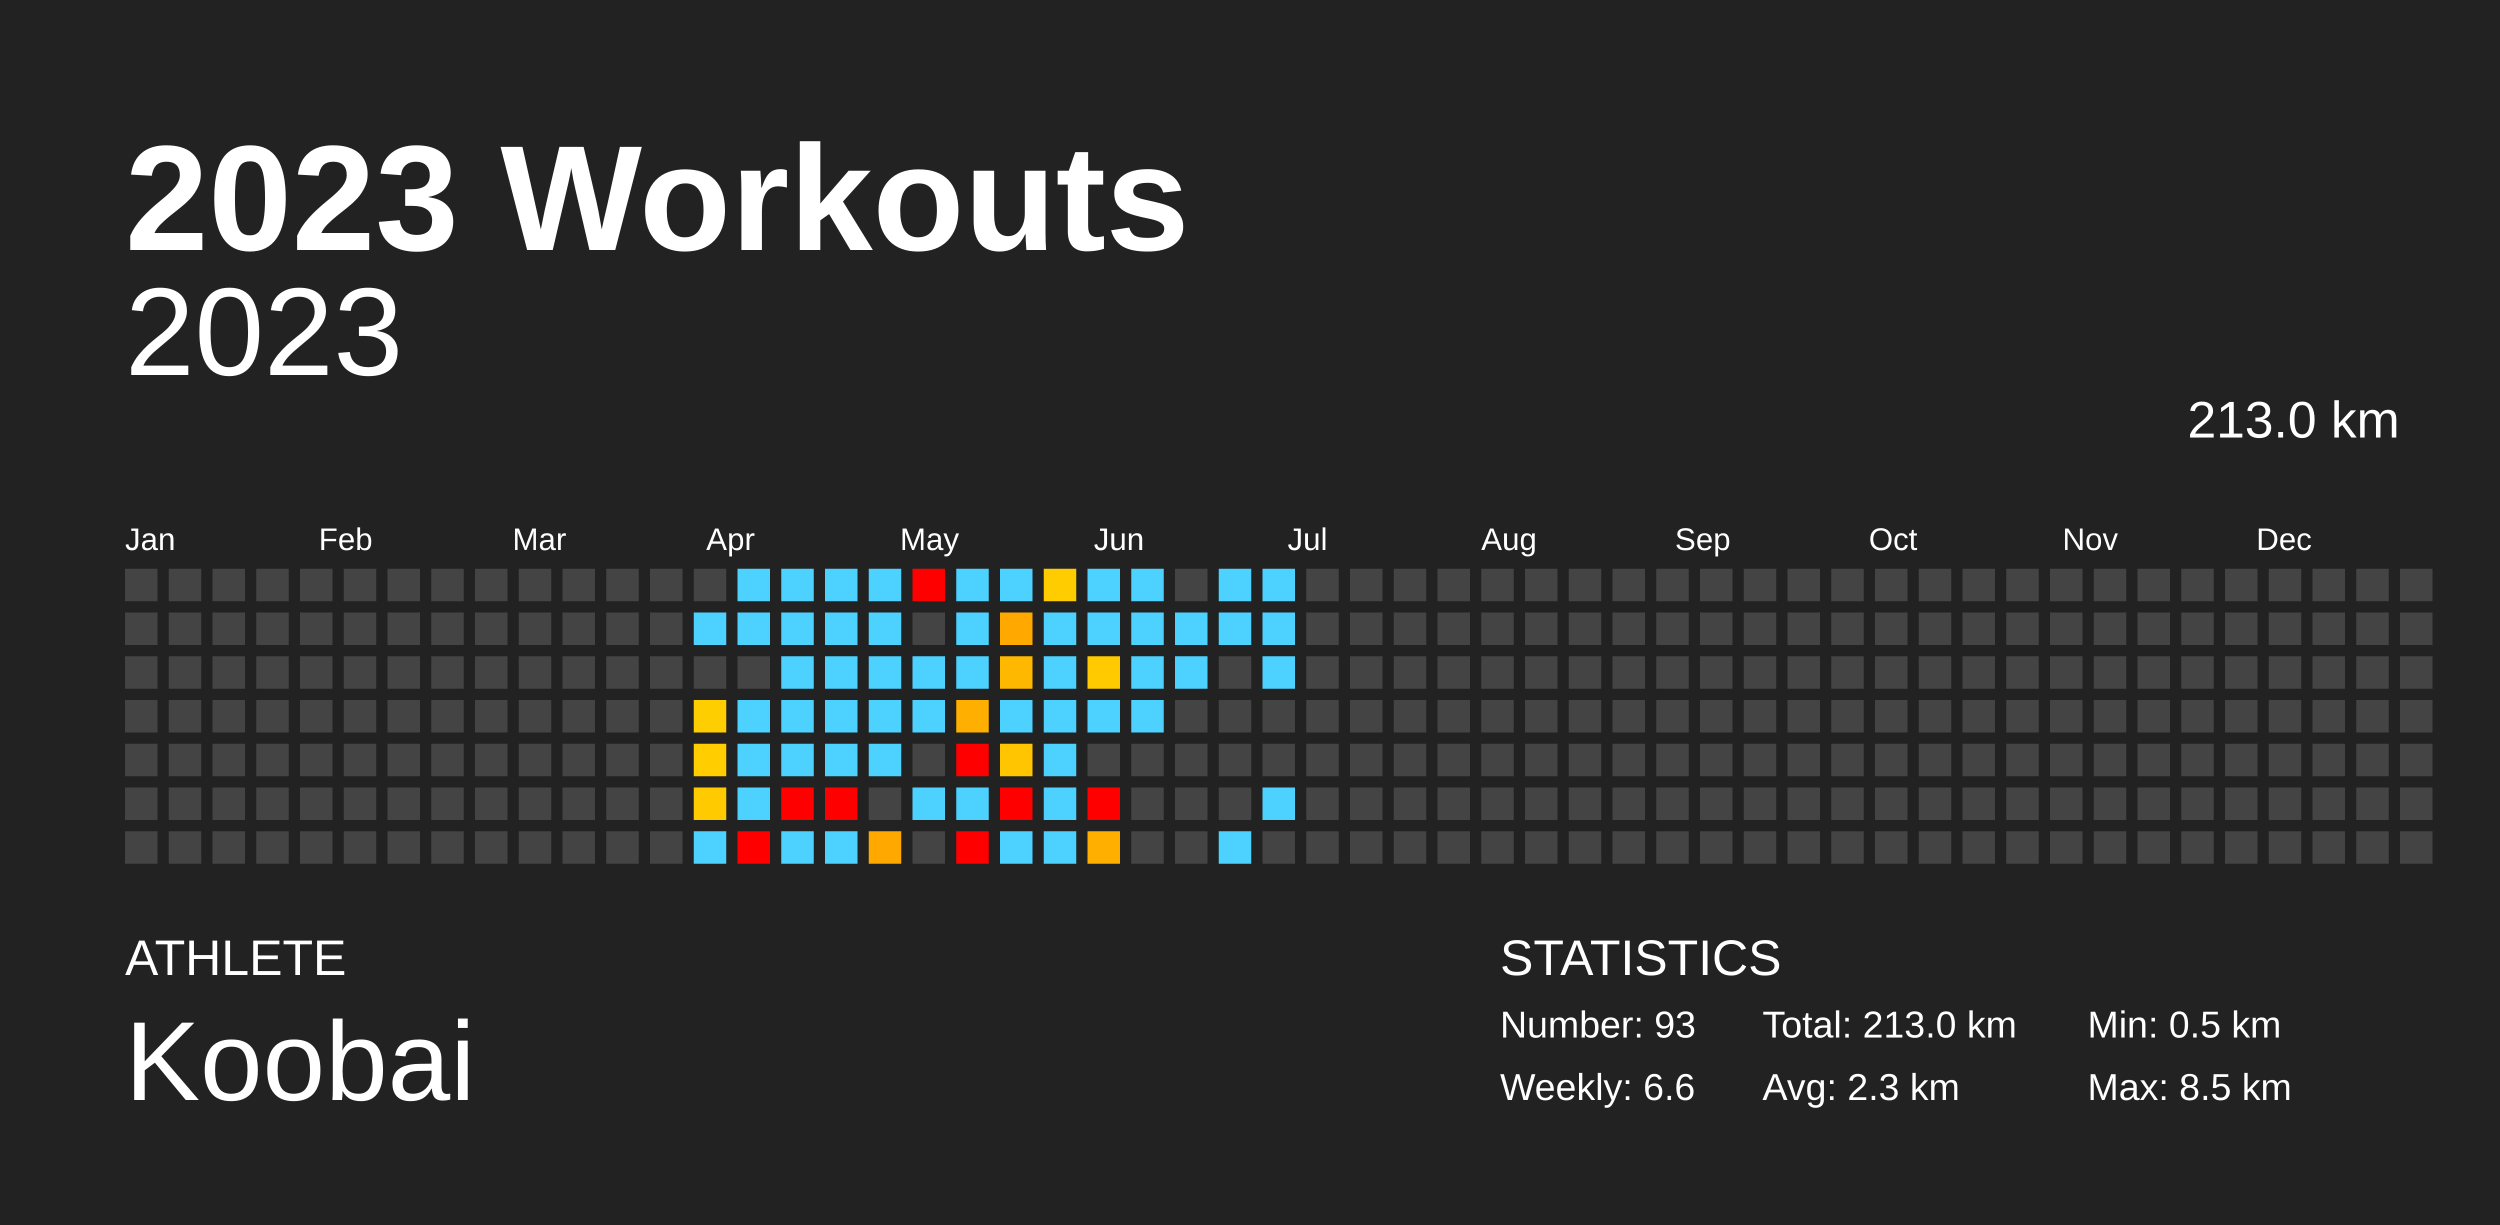
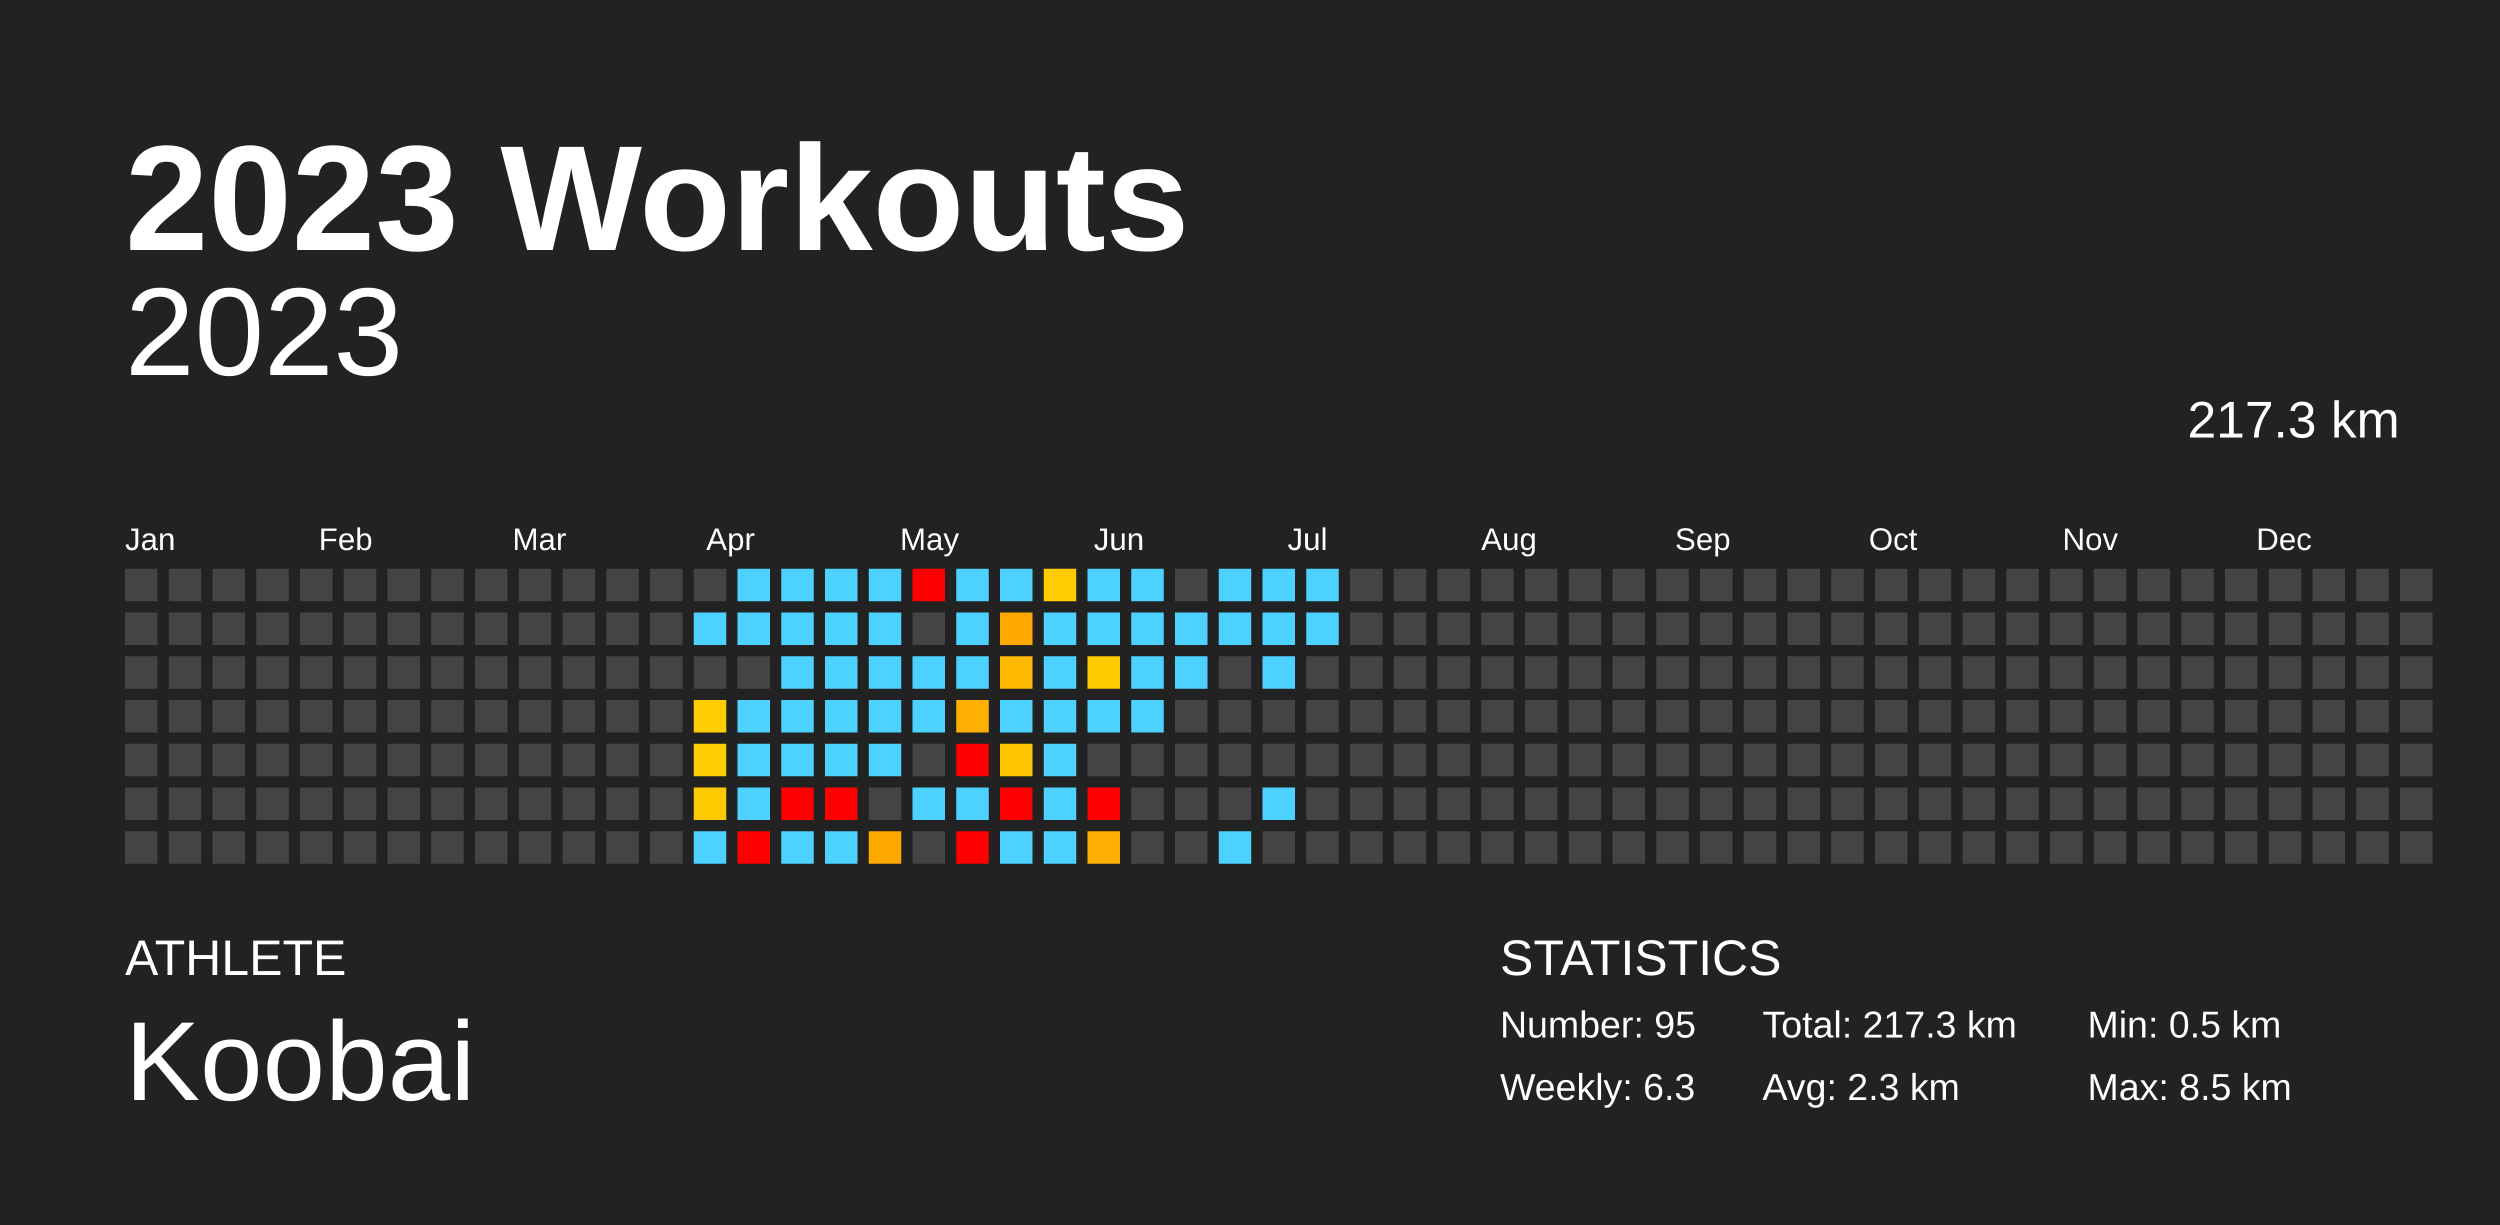
<svg xmlns="http://www.w3.org/2000/svg" baseProfile="full" height="98mm" version="1.1" viewBox="0,0,200,98" width="200mm">
  <defs />
  <rect fill="#222222" height="98" width="200" x="0" y="0" />
  <text fill="#FFFFFF" style="font-size:12px; font-family:Arial; font-weight:bold;" x="10" y="20">2023 Workouts</text>
  <text fill="#FFFFFF" style="font-size:4px; font-family:Arial" x="10" y="78">ATHLETE</text>
  <text fill="#FFFFFF" style="font-size:9px; font-family:Arial" x="10" y="88">Koobai</text>
  <text fill="#FFFFFF" style="font-size:4px; font-family:Arial" x="120" y="78">STATISTICS</text>
-   <text fill="#FFFFFF" style="font-size:3px; font-family:Arial" x="120" y="83">Number: 93</text>
-   <text fill="#FFFFFF" style="font-size:3px; font-family:Arial" x="120" y="88">Weekly: 6.6</text>
-   <text fill="#FFFFFF" style="font-size:3px; font-family:Arial" x="141" y="83">Total: 213.0 km</text>
+   <text fill="#FFFFFF" style="font-size:3px; font-family:Arial" x="120" y="83">Number: 95</text>
+   <text fill="#FFFFFF" style="font-size:3px; font-family:Arial" x="120" y="88">Weekly: 6.3</text>
+   <text fill="#FFFFFF" style="font-size:3px; font-family:Arial" x="141" y="83">Total: 217.3 km</text>
  <text fill="#FFFFFF" style="font-size:3px; font-family:Arial" x="141" y="88">Avg: 2.3 km</text>
  <text fill="#FFFFFF" style="font-size:3px; font-family:Arial" x="167" y="83">Min: 0.5 km</text>
  <text fill="#FFFFFF" style="font-size:3px; font-family:Arial" x="167" y="88">Max: 8.5 km</text>
  <text alignment-baseline="hanging" fill="#FFFFFF" style="font-size:10.0px; font-family:Arial;" x="10" y="30">2023</text>
-   <text alignment-baseline="hanging" fill="#FFFFFF" style="font-size:4.125px; font-family:Arial;" x="175" y="35">213.0 km</text>
+   <text alignment-baseline="hanging" fill="#FFFFFF" style="font-size:4.125px; font-family:Arial;" x="175" y="35">217.3 km</text>
  <text fill="#FFFFFF" style="font-size:2.5px; font-family:Arial" x="10.0" y="44">Jan</text>
  <text fill="#FFFFFF" style="font-size:2.5px; font-family:Arial" x="25.5" y="44">Feb</text>
  <text fill="#FFFFFF" style="font-size:2.5px; font-family:Arial" x="41.0" y="44">Mar</text>
  <text fill="#FFFFFF" style="font-size:2.5px; font-family:Arial" x="56.5" y="44">Apr</text>
  <text fill="#FFFFFF" style="font-size:2.5px; font-family:Arial" x="72.0" y="44">May</text>
  <text fill="#FFFFFF" style="font-size:2.5px; font-family:Arial" x="87.5" y="44">Jun</text>
  <text fill="#FFFFFF" style="font-size:2.5px; font-family:Arial" x="103.0" y="44">Jul</text>
  <text fill="#FFFFFF" style="font-size:2.5px; font-family:Arial" x="118.5" y="44">Aug</text>
  <text fill="#FFFFFF" style="font-size:2.5px; font-family:Arial" x="134.0" y="44">Sep</text>
  <text fill="#FFFFFF" style="font-size:2.5px; font-family:Arial" x="149.5" y="44">Oct</text>
  <text fill="#FFFFFF" style="font-size:2.5px; font-family:Arial" x="165.0" y="44">Nov</text>
  <text fill="#FFFFFF" style="font-size:2.5px; font-family:Arial" x="180.5" y="44">Dec</text>
  <rect fill="#444444" height="2.6" width="2.6" x="10.0" y="45.5" />
  <rect fill="#444444" height="2.6" width="2.6" x="10.0" y="49.0" />
  <rect fill="#444444" height="2.6" width="2.6" x="10.0" y="52.5" />
  <rect fill="#444444" height="2.6" width="2.6" x="10.0" y="56.0" />
  <rect fill="#444444" height="2.6" width="2.6" x="10.0" y="59.5" />
  <rect fill="#444444" height="2.6" width="2.6" x="10.0" y="63.0" />
  <rect fill="#444444" height="2.6" width="2.6" x="10.0" y="66.5" />
  <rect fill="#444444" height="2.6" width="2.6" x="13.5" y="45.5" />
  <rect fill="#444444" height="2.6" width="2.6" x="13.5" y="49.0" />
  <rect fill="#444444" height="2.6" width="2.6" x="13.5" y="52.5" />
  <rect fill="#444444" height="2.6" width="2.6" x="13.5" y="56.0" />
  <rect fill="#444444" height="2.6" width="2.6" x="13.5" y="59.5" />
  <rect fill="#444444" height="2.6" width="2.6" x="13.5" y="63.0" />
  <rect fill="#444444" height="2.6" width="2.6" x="13.5" y="66.5" />
  <rect fill="#444444" height="2.6" width="2.6" x="17.0" y="45.5" />
  <rect fill="#444444" height="2.6" width="2.6" x="17.0" y="49.0" />
  <rect fill="#444444" height="2.6" width="2.6" x="17.0" y="52.5" />
  <rect fill="#444444" height="2.6" width="2.6" x="17.0" y="56.0" />
  <rect fill="#444444" height="2.6" width="2.6" x="17.0" y="59.5" />
  <rect fill="#444444" height="2.6" width="2.6" x="17.0" y="63.0" />
  <rect fill="#444444" height="2.6" width="2.6" x="17.0" y="66.5" />
  <rect fill="#444444" height="2.6" width="2.6" x="20.5" y="45.5" />
  <rect fill="#444444" height="2.6" width="2.6" x="20.5" y="49.0" />
  <rect fill="#444444" height="2.6" width="2.6" x="20.5" y="52.5" />
  <rect fill="#444444" height="2.6" width="2.6" x="20.5" y="56.0" />
  <rect fill="#444444" height="2.6" width="2.6" x="20.5" y="59.5" />
  <rect fill="#444444" height="2.6" width="2.6" x="20.5" y="63.0" />
  <rect fill="#444444" height="2.6" width="2.6" x="20.5" y="66.5" />
  <rect fill="#444444" height="2.6" width="2.6" x="24.0" y="45.5" />
  <rect fill="#444444" height="2.6" width="2.6" x="24.0" y="49.0" />
  <rect fill="#444444" height="2.6" width="2.6" x="24.0" y="52.5" />
  <rect fill="#444444" height="2.6" width="2.6" x="24.0" y="56.0" />
  <rect fill="#444444" height="2.6" width="2.6" x="24.0" y="59.5" />
  <rect fill="#444444" height="2.6" width="2.6" x="24.0" y="63.0" />
  <rect fill="#444444" height="2.6" width="2.6" x="24.0" y="66.5" />
  <rect fill="#444444" height="2.6" width="2.6" x="27.5" y="45.5" />
  <rect fill="#444444" height="2.6" width="2.6" x="27.5" y="49.0" />
  <rect fill="#444444" height="2.6" width="2.6" x="27.5" y="52.5" />
  <rect fill="#444444" height="2.6" width="2.6" x="27.5" y="56.0" />
  <rect fill="#444444" height="2.6" width="2.6" x="27.5" y="59.5" />
  <rect fill="#444444" height="2.6" width="2.6" x="27.5" y="63.0" />
  <rect fill="#444444" height="2.6" width="2.6" x="27.5" y="66.5" />
  <rect fill="#444444" height="2.6" width="2.6" x="31.0" y="45.5" />
  <rect fill="#444444" height="2.6" width="2.6" x="31.0" y="49.0" />
  <rect fill="#444444" height="2.6" width="2.6" x="31.0" y="52.5" />
  <rect fill="#444444" height="2.6" width="2.6" x="31.0" y="56.0" />
  <rect fill="#444444" height="2.6" width="2.6" x="31.0" y="59.5" />
  <rect fill="#444444" height="2.6" width="2.6" x="31.0" y="63.0" />
  <rect fill="#444444" height="2.6" width="2.6" x="31.0" y="66.5" />
  <rect fill="#444444" height="2.6" width="2.6" x="34.5" y="45.5" />
  <rect fill="#444444" height="2.6" width="2.6" x="34.5" y="49.0" />
  <rect fill="#444444" height="2.6" width="2.6" x="34.5" y="52.5" />
  <rect fill="#444444" height="2.6" width="2.6" x="34.5" y="56.0" />
  <rect fill="#444444" height="2.6" width="2.6" x="34.5" y="59.5" />
  <rect fill="#444444" height="2.6" width="2.6" x="34.5" y="63.0" />
  <rect fill="#444444" height="2.6" width="2.6" x="34.5" y="66.5" />
  <rect fill="#444444" height="2.6" width="2.6" x="38.0" y="45.5" />
  <rect fill="#444444" height="2.6" width="2.6" x="38.0" y="49.0" />
  <rect fill="#444444" height="2.6" width="2.6" x="38.0" y="52.5" />
  <rect fill="#444444" height="2.6" width="2.6" x="38.0" y="56.0" />
  <rect fill="#444444" height="2.6" width="2.6" x="38.0" y="59.5" />
  <rect fill="#444444" height="2.6" width="2.6" x="38.0" y="63.0" />
  <rect fill="#444444" height="2.6" width="2.6" x="38.0" y="66.5" />
  <rect fill="#444444" height="2.6" width="2.6" x="41.5" y="45.5" />
  <rect fill="#444444" height="2.6" width="2.6" x="41.5" y="49.0" />
  <rect fill="#444444" height="2.6" width="2.6" x="41.5" y="52.5" />
  <rect fill="#444444" height="2.6" width="2.6" x="41.5" y="56.0" />
  <rect fill="#444444" height="2.6" width="2.6" x="41.5" y="59.5" />
  <rect fill="#444444" height="2.6" width="2.6" x="41.5" y="63.0" />
  <rect fill="#444444" height="2.6" width="2.6" x="41.5" y="66.5" />
  <rect fill="#444444" height="2.6" width="2.6" x="45.0" y="45.5" />
  <rect fill="#444444" height="2.6" width="2.6" x="45.0" y="49.0" />
  <rect fill="#444444" height="2.6" width="2.6" x="45.0" y="52.5" />
  <rect fill="#444444" height="2.6" width="2.6" x="45.0" y="56.0" />
  <rect fill="#444444" height="2.6" width="2.6" x="45.0" y="59.5" />
  <rect fill="#444444" height="2.6" width="2.6" x="45.0" y="63.0" />
  <rect fill="#444444" height="2.6" width="2.6" x="45.0" y="66.5" />
  <rect fill="#444444" height="2.6" width="2.6" x="48.5" y="45.5" />
  <rect fill="#444444" height="2.6" width="2.6" x="48.5" y="49.0" />
  <rect fill="#444444" height="2.6" width="2.6" x="48.5" y="52.5" />
  <rect fill="#444444" height="2.6" width="2.6" x="48.5" y="56.0" />
  <rect fill="#444444" height="2.6" width="2.6" x="48.5" y="59.5" />
  <rect fill="#444444" height="2.6" width="2.6" x="48.5" y="63.0" />
  <rect fill="#444444" height="2.6" width="2.6" x="48.5" y="66.5" />
  <rect fill="#444444" height="2.6" width="2.6" x="52.0" y="45.5" />
  <rect fill="#444444" height="2.6" width="2.6" x="52.0" y="49.0" />
  <rect fill="#444444" height="2.6" width="2.6" x="52.0" y="52.5" />
  <rect fill="#444444" height="2.6" width="2.6" x="52.0" y="56.0" />
  <rect fill="#444444" height="2.6" width="2.6" x="52.0" y="59.5" />
  <rect fill="#444444" height="2.6" width="2.6" x="52.0" y="63.0" />
  <rect fill="#444444" height="2.6" width="2.6" x="52.0" y="66.5" />
  <rect fill="#444444" height="2.6" width="2.6" x="55.5" y="45.5" />
  <rect fill="#4dd2ff" height="2.6" width="2.6" x="55.5" y="49.0" />
  <rect fill="#444444" height="2.6" width="2.6" x="55.5" y="52.5" />
  <rect fill="#ffce00" height="2.6" width="2.6" x="55.5" y="56.0" />
  <rect fill="#ffcd00" height="2.6" width="2.6" x="55.5" y="59.5" />
  <rect fill="#ffcb00" height="2.6" width="2.6" x="55.5" y="63.0" />
  <rect fill="#4dd2ff" height="2.6" width="2.6" x="55.5" y="66.5" />
  <rect fill="#4dd2ff" height="2.6" width="2.6" x="59.0" y="45.5" />
  <rect fill="#4dd2ff" height="2.6" width="2.6" x="59.0" y="49.0" />
  <rect fill="#444444" height="2.6" width="2.6" x="59.0" y="52.5" />
  <rect fill="#4dd2ff" height="2.6" width="2.6" x="59.0" y="56.0" />
  <rect fill="#4dd2ff" height="2.6" width="2.6" x="59.0" y="59.5" />
  <rect fill="#4dd2ff" height="2.6" width="2.6" x="59.0" y="63.0" />
  <rect fill="red" height="2.6" width="2.6" x="59.0" y="66.5" />
  <rect fill="#4dd2ff" height="2.6" width="2.6" x="62.5" y="45.5" />
  <rect fill="#4dd2ff" height="2.6" width="2.6" x="62.5" y="49.0" />
  <rect fill="#4dd2ff" height="2.6" width="2.6" x="62.5" y="52.5" />
  <rect fill="#4dd2ff" height="2.6" width="2.6" x="62.5" y="56.0" />
  <rect fill="#4dd2ff" height="2.6" width="2.6" x="62.5" y="59.5" />
  <rect fill="red" height="2.6" width="2.6" x="62.5" y="63.0" />
  <rect fill="#4dd2ff" height="2.6" width="2.6" x="62.5" y="66.5" />
  <rect fill="#4dd2ff" height="2.6" width="2.6" x="66.0" y="45.5" />
  <rect fill="#4dd2ff" height="2.6" width="2.6" x="66.0" y="49.0" />
  <rect fill="#4dd2ff" height="2.6" width="2.6" x="66.0" y="52.5" />
  <rect fill="#4dd2ff" height="2.6" width="2.6" x="66.0" y="56.0" />
  <rect fill="#4dd2ff" height="2.6" width="2.6" x="66.0" y="59.5" />
  <rect fill="red" height="2.6" width="2.6" x="66.0" y="63.0" />
  <rect fill="#4dd2ff" height="2.6" width="2.6" x="66.0" y="66.5" />
  <rect fill="#4dd2ff" height="2.6" width="2.6" x="69.5" y="45.5" />
  <rect fill="#4dd2ff" height="2.6" width="2.6" x="69.5" y="49.0" />
  <rect fill="#4dd2ff" height="2.6" width="2.6" x="69.5" y="52.5" />
  <rect fill="#4dd2ff" height="2.6" width="2.6" x="69.5" y="56.0" />
  <rect fill="#4dd2ff" height="2.6" width="2.6" x="69.5" y="59.5" />
  <rect fill="#444444" height="2.6" width="2.6" x="69.5" y="63.0" />
  <rect fill="#ffa800" height="2.6" width="2.6" x="69.5" y="66.5" />
  <rect fill="red" height="2.6" width="2.6" x="73.0" y="45.5" />
  <rect fill="#444444" height="2.6" width="2.6" x="73.0" y="49.0" />
  <rect fill="#4dd2ff" height="2.6" width="2.6" x="73.0" y="52.5" />
  <rect fill="#4dd2ff" height="2.6" width="2.6" x="73.0" y="56.0" />
  <rect fill="#444444" height="2.6" width="2.6" x="73.0" y="59.5" />
  <rect fill="#4dd2ff" height="2.6" width="2.6" x="73.0" y="63.0" />
  <rect fill="#444444" height="2.6" width="2.6" x="73.0" y="66.5" />
  <rect fill="#4dd2ff" height="2.6" width="2.6" x="76.5" y="45.5" />
  <rect fill="#4dd2ff" height="2.6" width="2.6" x="76.5" y="49.0" />
  <rect fill="#4dd2ff" height="2.6" width="2.6" x="76.5" y="52.5" />
  <rect fill="#ffaf00" height="2.6" width="2.6" x="76.5" y="56.0" />
  <rect fill="red" height="2.6" width="2.6" x="76.5" y="59.5" />
  <rect fill="#4dd2ff" height="2.6" width="2.6" x="76.5" y="63.0" />
  <rect fill="red" height="2.6" width="2.6" x="76.5" y="66.5" />
  <rect fill="#4dd2ff" height="2.6" width="2.6" x="80.0" y="45.5" />
  <rect fill="#ffa900" height="2.6" width="2.6" x="80.0" y="49.0" />
  <rect fill="#ffb800" height="2.6" width="2.6" x="80.0" y="52.5" />
  <rect fill="#4dd2ff" height="2.6" width="2.6" x="80.0" y="56.0" />
  <rect fill="#ffc500" height="2.6" width="2.6" x="80.0" y="59.5" />
  <rect fill="red" height="2.6" width="2.6" x="80.0" y="63.0" />
  <rect fill="#4dd2ff" height="2.6" width="2.6" x="80.0" y="66.5" />
  <rect fill="#ffcc00" height="2.6" width="2.6" x="83.5" y="45.5" />
  <rect fill="#4dd2ff" height="2.6" width="2.6" x="83.5" y="49.0" />
  <rect fill="#4dd2ff" height="2.6" width="2.6" x="83.5" y="52.5" />
  <rect fill="#4dd2ff" height="2.6" width="2.6" x="83.5" y="56.0" />
  <rect fill="#4dd2ff" height="2.6" width="2.6" x="83.5" y="59.5" />
  <rect fill="#4dd2ff" height="2.6" width="2.6" x="83.5" y="63.0" />
  <rect fill="#4dd2ff" height="2.6" width="2.6" x="83.5" y="66.5" />
  <rect fill="#4dd2ff" height="2.6" width="2.6" x="87.0" y="45.5" />
  <rect fill="#4dd2ff" height="2.6" width="2.6" x="87.0" y="49.0" />
  <rect fill="#ffca00" height="2.6" width="2.6" x="87.0" y="52.5" />
  <rect fill="#4dd2ff" height="2.6" width="2.6" x="87.0" y="56.0" />
  <rect fill="#444444" height="2.6" width="2.6" x="87.0" y="59.5" />
  <rect fill="red" height="2.6" width="2.6" x="87.0" y="63.0" />
  <rect fill="#ffaf00" height="2.6" width="2.6" x="87.0" y="66.5" />
  <rect fill="#4dd2ff" height="2.6" width="2.6" x="90.5" y="45.5" />
  <rect fill="#4dd2ff" height="2.6" width="2.6" x="90.5" y="49.0" />
  <rect fill="#4dd2ff" height="2.6" width="2.6" x="90.5" y="52.5" />
  <rect fill="#4dd2ff" height="2.6" width="2.6" x="90.5" y="56.0" />
  <rect fill="#444444" height="2.6" width="2.6" x="90.5" y="59.5" />
  <rect fill="#444444" height="2.6" width="2.6" x="90.5" y="63.0" />
  <rect fill="#444444" height="2.6" width="2.6" x="90.5" y="66.5" />
  <rect fill="#444444" height="2.6" width="2.6" x="94.0" y="45.5" />
  <rect fill="#4dd2ff" height="2.6" width="2.6" x="94.0" y="49.0" />
  <rect fill="#4dd2ff" height="2.6" width="2.6" x="94.0" y="52.5" />
  <rect fill="#444444" height="2.6" width="2.6" x="94.0" y="56.0" />
  <rect fill="#444444" height="2.6" width="2.6" x="94.0" y="59.5" />
  <rect fill="#444444" height="2.6" width="2.6" x="94.0" y="63.0" />
  <rect fill="#444444" height="2.6" width="2.6" x="94.0" y="66.5" />
  <rect fill="#4dd2ff" height="2.6" width="2.6" x="97.5" y="45.5" />
  <rect fill="#4dd2ff" height="2.6" width="2.6" x="97.5" y="49.0" />
  <rect fill="#444444" height="2.6" width="2.6" x="97.5" y="52.5" />
  <rect fill="#444444" height="2.6" width="2.6" x="97.5" y="56.0" />
  <rect fill="#444444" height="2.6" width="2.6" x="97.5" y="59.5" />
  <rect fill="#444444" height="2.6" width="2.6" x="97.5" y="63.0" />
  <rect fill="#4dd2ff" height="2.6" width="2.6" x="97.5" y="66.5" />
  <rect fill="#4dd2ff" height="2.6" width="2.6" x="101.0" y="45.5" />
  <rect fill="#4dd2ff" height="2.6" width="2.6" x="101.0" y="49.0" />
  <rect fill="#4dd2ff" height="2.6" width="2.6" x="101.0" y="52.5" />
  <rect fill="#444444" height="2.6" width="2.6" x="101.0" y="56.0" />
  <rect fill="#444444" height="2.6" width="2.6" x="101.0" y="59.5" />
  <rect fill="#4dd2ff" height="2.6" width="2.6" x="101.0" y="63.0" />
  <rect fill="#444444" height="2.6" width="2.6" x="101.0" y="66.5" />
-   <rect fill="#444444" height="2.6" width="2.6" x="104.5" y="45.5" />
-   <rect fill="#444444" height="2.6" width="2.6" x="104.5" y="49.0" />
+   <rect fill="#4dd2ff" height="2.6" width="2.6" x="104.5" y="45.5" />
+   <rect fill="#4dd2ff" height="2.6" width="2.6" x="104.5" y="49.0" />
  <rect fill="#444444" height="2.6" width="2.6" x="104.5" y="52.5" />
  <rect fill="#444444" height="2.6" width="2.6" x="104.5" y="56.0" />
  <rect fill="#444444" height="2.6" width="2.6" x="104.5" y="59.5" />
  <rect fill="#444444" height="2.6" width="2.6" x="104.5" y="63.0" />
  <rect fill="#444444" height="2.6" width="2.6" x="104.5" y="66.5" />
  <rect fill="#444444" height="2.6" width="2.6" x="108.0" y="45.5" />
  <rect fill="#444444" height="2.6" width="2.6" x="108.0" y="49.0" />
  <rect fill="#444444" height="2.6" width="2.6" x="108.0" y="52.5" />
  <rect fill="#444444" height="2.6" width="2.6" x="108.0" y="56.0" />
  <rect fill="#444444" height="2.6" width="2.6" x="108.0" y="59.5" />
  <rect fill="#444444" height="2.6" width="2.6" x="108.0" y="63.0" />
  <rect fill="#444444" height="2.6" width="2.6" x="108.0" y="66.5" />
  <rect fill="#444444" height="2.6" width="2.6" x="111.5" y="45.5" />
  <rect fill="#444444" height="2.6" width="2.6" x="111.5" y="49.0" />
  <rect fill="#444444" height="2.6" width="2.6" x="111.5" y="52.5" />
  <rect fill="#444444" height="2.6" width="2.6" x="111.5" y="56.0" />
  <rect fill="#444444" height="2.6" width="2.6" x="111.5" y="59.5" />
  <rect fill="#444444" height="2.6" width="2.6" x="111.5" y="63.0" />
  <rect fill="#444444" height="2.6" width="2.6" x="111.5" y="66.5" />
  <rect fill="#444444" height="2.6" width="2.6" x="115.0" y="45.5" />
  <rect fill="#444444" height="2.6" width="2.6" x="115.0" y="49.0" />
  <rect fill="#444444" height="2.6" width="2.6" x="115.0" y="52.5" />
  <rect fill="#444444" height="2.6" width="2.6" x="115.0" y="56.0" />
  <rect fill="#444444" height="2.6" width="2.6" x="115.0" y="59.5" />
  <rect fill="#444444" height="2.6" width="2.6" x="115.0" y="63.0" />
  <rect fill="#444444" height="2.6" width="2.6" x="115.0" y="66.5" />
  <rect fill="#444444" height="2.6" width="2.6" x="118.5" y="45.5" />
  <rect fill="#444444" height="2.6" width="2.6" x="118.5" y="49.0" />
  <rect fill="#444444" height="2.6" width="2.6" x="118.5" y="52.5" />
  <rect fill="#444444" height="2.6" width="2.6" x="118.5" y="56.0" />
  <rect fill="#444444" height="2.6" width="2.6" x="118.5" y="59.5" />
  <rect fill="#444444" height="2.6" width="2.6" x="118.5" y="63.0" />
  <rect fill="#444444" height="2.6" width="2.6" x="118.5" y="66.5" />
  <rect fill="#444444" height="2.6" width="2.6" x="122.0" y="45.5" />
  <rect fill="#444444" height="2.6" width="2.6" x="122.0" y="49.0" />
  <rect fill="#444444" height="2.6" width="2.6" x="122.0" y="52.5" />
  <rect fill="#444444" height="2.6" width="2.6" x="122.0" y="56.0" />
  <rect fill="#444444" height="2.6" width="2.6" x="122.0" y="59.5" />
  <rect fill="#444444" height="2.6" width="2.6" x="122.0" y="63.0" />
  <rect fill="#444444" height="2.6" width="2.6" x="122.0" y="66.5" />
  <rect fill="#444444" height="2.6" width="2.6" x="125.5" y="45.5" />
  <rect fill="#444444" height="2.6" width="2.6" x="125.5" y="49.0" />
  <rect fill="#444444" height="2.6" width="2.6" x="125.5" y="52.5" />
  <rect fill="#444444" height="2.6" width="2.6" x="125.5" y="56.0" />
  <rect fill="#444444" height="2.6" width="2.6" x="125.5" y="59.5" />
  <rect fill="#444444" height="2.6" width="2.6" x="125.5" y="63.0" />
  <rect fill="#444444" height="2.6" width="2.6" x="125.5" y="66.5" />
  <rect fill="#444444" height="2.6" width="2.6" x="129.0" y="45.5" />
  <rect fill="#444444" height="2.6" width="2.6" x="129.0" y="49.0" />
  <rect fill="#444444" height="2.6" width="2.6" x="129.0" y="52.5" />
  <rect fill="#444444" height="2.6" width="2.6" x="129.0" y="56.0" />
  <rect fill="#444444" height="2.6" width="2.6" x="129.0" y="59.5" />
  <rect fill="#444444" height="2.6" width="2.6" x="129.0" y="63.0" />
  <rect fill="#444444" height="2.6" width="2.6" x="129.0" y="66.5" />
  <rect fill="#444444" height="2.6" width="2.6" x="132.5" y="45.5" />
  <rect fill="#444444" height="2.6" width="2.6" x="132.5" y="49.0" />
  <rect fill="#444444" height="2.6" width="2.6" x="132.5" y="52.5" />
  <rect fill="#444444" height="2.6" width="2.6" x="132.5" y="56.0" />
  <rect fill="#444444" height="2.6" width="2.6" x="132.5" y="59.5" />
  <rect fill="#444444" height="2.6" width="2.6" x="132.5" y="63.0" />
  <rect fill="#444444" height="2.6" width="2.6" x="132.5" y="66.5" />
  <rect fill="#444444" height="2.6" width="2.6" x="136.0" y="45.5" />
  <rect fill="#444444" height="2.6" width="2.6" x="136.0" y="49.0" />
  <rect fill="#444444" height="2.6" width="2.6" x="136.0" y="52.5" />
  <rect fill="#444444" height="2.6" width="2.6" x="136.0" y="56.0" />
  <rect fill="#444444" height="2.6" width="2.6" x="136.0" y="59.5" />
  <rect fill="#444444" height="2.6" width="2.6" x="136.0" y="63.0" />
  <rect fill="#444444" height="2.6" width="2.6" x="136.0" y="66.5" />
  <rect fill="#444444" height="2.6" width="2.6" x="139.5" y="45.5" />
  <rect fill="#444444" height="2.6" width="2.6" x="139.5" y="49.0" />
  <rect fill="#444444" height="2.6" width="2.6" x="139.5" y="52.5" />
  <rect fill="#444444" height="2.6" width="2.6" x="139.5" y="56.0" />
  <rect fill="#444444" height="2.6" width="2.6" x="139.5" y="59.5" />
  <rect fill="#444444" height="2.6" width="2.6" x="139.5" y="63.0" />
  <rect fill="#444444" height="2.6" width="2.6" x="139.5" y="66.5" />
  <rect fill="#444444" height="2.6" width="2.6" x="143.0" y="45.5" />
  <rect fill="#444444" height="2.6" width="2.6" x="143.0" y="49.0" />
  <rect fill="#444444" height="2.6" width="2.6" x="143.0" y="52.5" />
  <rect fill="#444444" height="2.6" width="2.6" x="143.0" y="56.0" />
  <rect fill="#444444" height="2.6" width="2.6" x="143.0" y="59.5" />
  <rect fill="#444444" height="2.6" width="2.6" x="143.0" y="63.0" />
  <rect fill="#444444" height="2.6" width="2.6" x="143.0" y="66.5" />
  <rect fill="#444444" height="2.6" width="2.6" x="146.5" y="45.5" />
  <rect fill="#444444" height="2.6" width="2.6" x="146.5" y="49.0" />
  <rect fill="#444444" height="2.6" width="2.6" x="146.5" y="52.5" />
  <rect fill="#444444" height="2.6" width="2.6" x="146.5" y="56.0" />
  <rect fill="#444444" height="2.6" width="2.6" x="146.5" y="59.5" />
  <rect fill="#444444" height="2.6" width="2.6" x="146.5" y="63.0" />
  <rect fill="#444444" height="2.6" width="2.6" x="146.5" y="66.5" />
  <rect fill="#444444" height="2.6" width="2.6" x="150.0" y="45.5" />
  <rect fill="#444444" height="2.6" width="2.6" x="150.0" y="49.0" />
  <rect fill="#444444" height="2.6" width="2.6" x="150.0" y="52.5" />
  <rect fill="#444444" height="2.6" width="2.6" x="150.0" y="56.0" />
  <rect fill="#444444" height="2.6" width="2.6" x="150.0" y="59.5" />
  <rect fill="#444444" height="2.6" width="2.6" x="150.0" y="63.0" />
  <rect fill="#444444" height="2.6" width="2.6" x="150.0" y="66.5" />
  <rect fill="#444444" height="2.6" width="2.6" x="153.5" y="45.5" />
  <rect fill="#444444" height="2.6" width="2.6" x="153.5" y="49.0" />
  <rect fill="#444444" height="2.6" width="2.6" x="153.5" y="52.5" />
  <rect fill="#444444" height="2.6" width="2.6" x="153.5" y="56.0" />
  <rect fill="#444444" height="2.6" width="2.6" x="153.5" y="59.5" />
  <rect fill="#444444" height="2.6" width="2.6" x="153.5" y="63.0" />
  <rect fill="#444444" height="2.6" width="2.6" x="153.5" y="66.5" />
  <rect fill="#444444" height="2.6" width="2.6" x="157.0" y="45.5" />
  <rect fill="#444444" height="2.6" width="2.6" x="157.0" y="49.0" />
  <rect fill="#444444" height="2.6" width="2.6" x="157.0" y="52.5" />
  <rect fill="#444444" height="2.6" width="2.6" x="157.0" y="56.0" />
  <rect fill="#444444" height="2.6" width="2.6" x="157.0" y="59.5" />
  <rect fill="#444444" height="2.6" width="2.6" x="157.0" y="63.0" />
  <rect fill="#444444" height="2.6" width="2.6" x="157.0" y="66.5" />
  <rect fill="#444444" height="2.6" width="2.6" x="160.5" y="45.5" />
  <rect fill="#444444" height="2.6" width="2.6" x="160.5" y="49.0" />
  <rect fill="#444444" height="2.6" width="2.6" x="160.5" y="52.5" />
  <rect fill="#444444" height="2.6" width="2.6" x="160.5" y="56.0" />
  <rect fill="#444444" height="2.6" width="2.6" x="160.5" y="59.5" />
  <rect fill="#444444" height="2.6" width="2.6" x="160.5" y="63.0" />
  <rect fill="#444444" height="2.6" width="2.6" x="160.5" y="66.5" />
  <rect fill="#444444" height="2.6" width="2.6" x="164.0" y="45.5" />
  <rect fill="#444444" height="2.6" width="2.6" x="164.0" y="49.0" />
  <rect fill="#444444" height="2.6" width="2.6" x="164.0" y="52.5" />
  <rect fill="#444444" height="2.6" width="2.6" x="164.0" y="56.0" />
  <rect fill="#444444" height="2.6" width="2.6" x="164.0" y="59.5" />
  <rect fill="#444444" height="2.6" width="2.6" x="164.0" y="63.0" />
  <rect fill="#444444" height="2.6" width="2.6" x="164.0" y="66.5" />
  <rect fill="#444444" height="2.6" width="2.6" x="167.5" y="45.5" />
  <rect fill="#444444" height="2.6" width="2.6" x="167.5" y="49.0" />
  <rect fill="#444444" height="2.6" width="2.6" x="167.5" y="52.5" />
  <rect fill="#444444" height="2.6" width="2.6" x="167.5" y="56.0" />
  <rect fill="#444444" height="2.6" width="2.6" x="167.5" y="59.5" />
  <rect fill="#444444" height="2.6" width="2.6" x="167.5" y="63.0" />
  <rect fill="#444444" height="2.6" width="2.6" x="167.5" y="66.5" />
  <rect fill="#444444" height="2.6" width="2.6" x="171.0" y="45.5" />
  <rect fill="#444444" height="2.6" width="2.6" x="171.0" y="49.0" />
  <rect fill="#444444" height="2.6" width="2.6" x="171.0" y="52.5" />
  <rect fill="#444444" height="2.6" width="2.6" x="171.0" y="56.0" />
  <rect fill="#444444" height="2.6" width="2.6" x="171.0" y="59.5" />
  <rect fill="#444444" height="2.6" width="2.6" x="171.0" y="63.0" />
  <rect fill="#444444" height="2.6" width="2.6" x="171.0" y="66.5" />
  <rect fill="#444444" height="2.6" width="2.6" x="174.5" y="45.5" />
  <rect fill="#444444" height="2.6" width="2.6" x="174.5" y="49.0" />
  <rect fill="#444444" height="2.6" width="2.6" x="174.5" y="52.5" />
  <rect fill="#444444" height="2.6" width="2.6" x="174.5" y="56.0" />
  <rect fill="#444444" height="2.6" width="2.6" x="174.5" y="59.5" />
  <rect fill="#444444" height="2.6" width="2.6" x="174.5" y="63.0" />
  <rect fill="#444444" height="2.6" width="2.6" x="174.5" y="66.5" />
  <rect fill="#444444" height="2.6" width="2.6" x="178.0" y="45.5" />
  <rect fill="#444444" height="2.6" width="2.6" x="178.0" y="49.0" />
  <rect fill="#444444" height="2.6" width="2.6" x="178.0" y="52.5" />
  <rect fill="#444444" height="2.6" width="2.6" x="178.0" y="56.0" />
  <rect fill="#444444" height="2.6" width="2.6" x="178.0" y="59.5" />
  <rect fill="#444444" height="2.6" width="2.6" x="178.0" y="63.0" />
  <rect fill="#444444" height="2.6" width="2.6" x="178.0" y="66.5" />
  <rect fill="#444444" height="2.6" width="2.6" x="181.5" y="45.5" />
  <rect fill="#444444" height="2.6" width="2.6" x="181.5" y="49.0" />
  <rect fill="#444444" height="2.6" width="2.6" x="181.5" y="52.5" />
  <rect fill="#444444" height="2.6" width="2.6" x="181.5" y="56.0" />
  <rect fill="#444444" height="2.6" width="2.6" x="181.5" y="59.5" />
  <rect fill="#444444" height="2.6" width="2.6" x="181.5" y="63.0" />
  <rect fill="#444444" height="2.6" width="2.6" x="181.5" y="66.5" />
  <rect fill="#444444" height="2.6" width="2.6" x="185.0" y="45.5" />
  <rect fill="#444444" height="2.6" width="2.6" x="185.0" y="49.0" />
  <rect fill="#444444" height="2.6" width="2.6" x="185.0" y="52.5" />
  <rect fill="#444444" height="2.6" width="2.6" x="185.0" y="56.0" />
  <rect fill="#444444" height="2.6" width="2.6" x="185.0" y="59.5" />
  <rect fill="#444444" height="2.6" width="2.6" x="185.0" y="63.0" />
  <rect fill="#444444" height="2.6" width="2.6" x="185.0" y="66.5" />
  <rect fill="#444444" height="2.6" width="2.6" x="188.5" y="45.5" />
  <rect fill="#444444" height="2.6" width="2.6" x="188.5" y="49.0" />
  <rect fill="#444444" height="2.6" width="2.6" x="188.5" y="52.5" />
  <rect fill="#444444" height="2.6" width="2.6" x="188.5" y="56.0" />
  <rect fill="#444444" height="2.6" width="2.6" x="188.5" y="59.5" />
  <rect fill="#444444" height="2.6" width="2.6" x="188.5" y="63.0" />
  <rect fill="#444444" height="2.6" width="2.6" x="188.5" y="66.5" />
  <rect fill="#444444" height="2.6" width="2.6" x="192.0" y="45.5" />
  <rect fill="#444444" height="2.6" width="2.6" x="192.0" y="49.0" />
  <rect fill="#444444" height="2.6" width="2.6" x="192.0" y="52.5" />
  <rect fill="#444444" height="2.6" width="2.6" x="192.0" y="56.0" />
  <rect fill="#444444" height="2.6" width="2.6" x="192.0" y="59.5" />
  <rect fill="#444444" height="2.6" width="2.6" x="192.0" y="63.0" />
  <rect fill="#444444" height="2.6" width="2.6" x="192.0" y="66.5" />
</svg>
